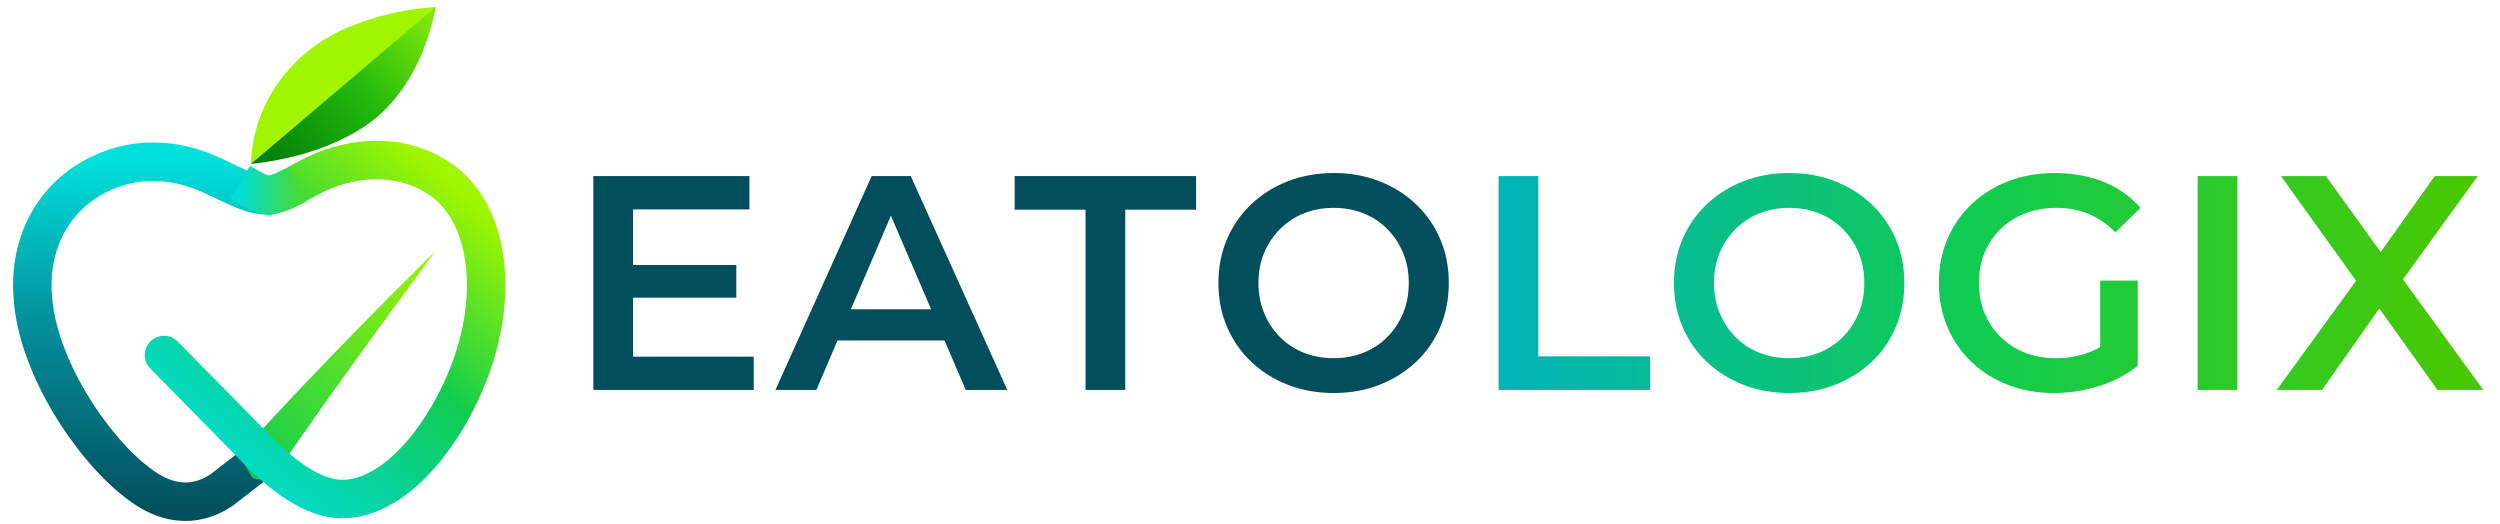
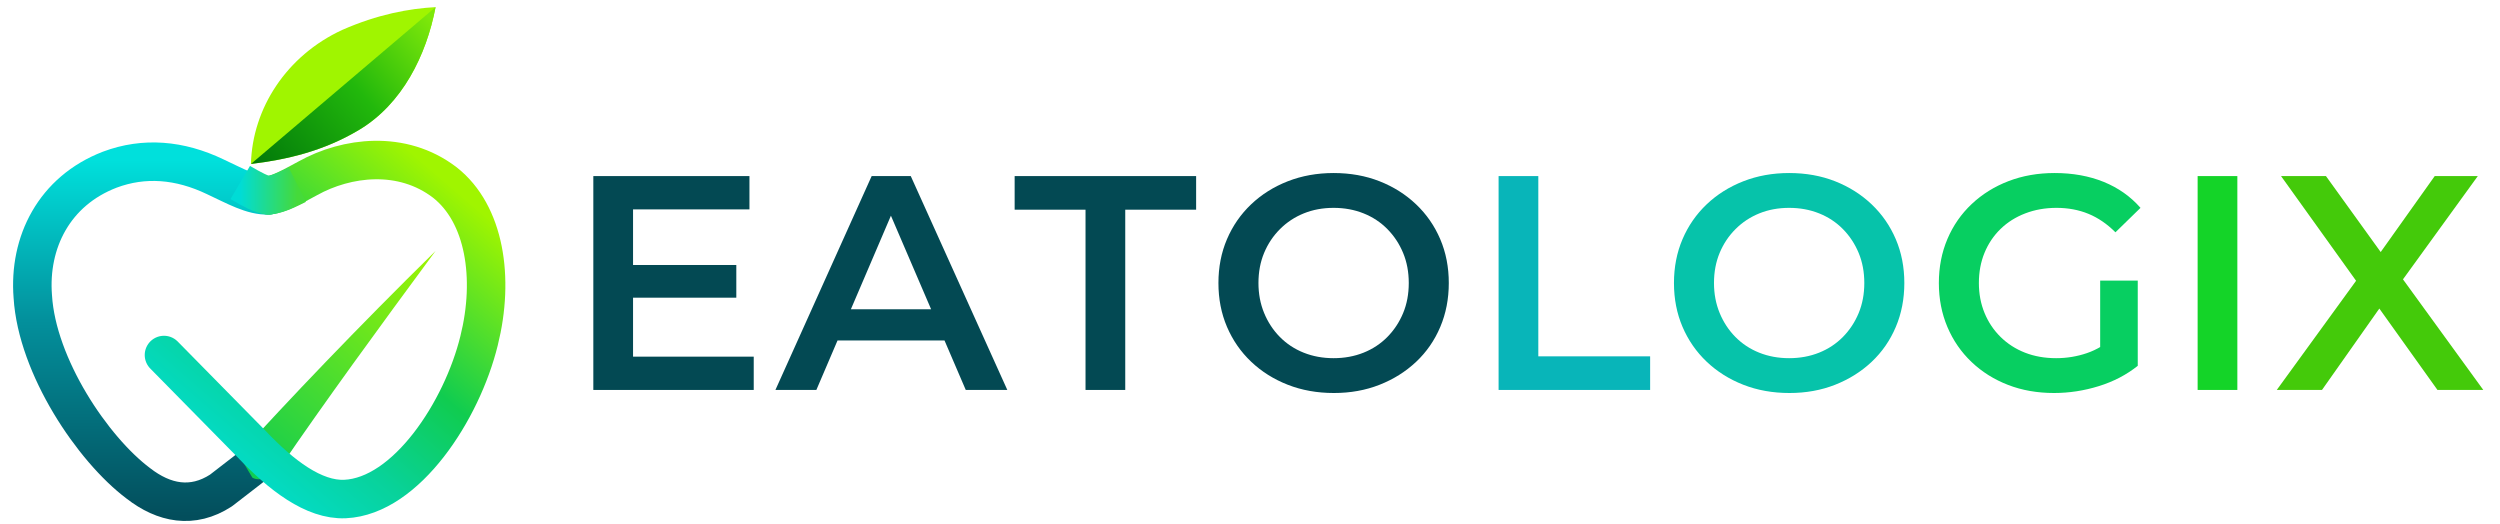
<svg xmlns="http://www.w3.org/2000/svg" viewBox="398 46 3506.857 734" role="img" aria-label="EATOLOGIX">
  <defs>
    <linearGradient id="hL" gradientUnits="userSpaceOnUse" x1="0" y1="270" x2="0" y2="770">
      <stop offset="0" stop-color="#00E0DC" />
      <stop offset=".45" stop-color="#03909C" />
      <stop offset="1" stop-color="#034E5C" />
    </linearGradient>
    <linearGradient id="hR" gradientUnits="userSpaceOnUse" x1="640" y1="700" x2="1000" y2="280">
      <stop offset="0" stop-color="#00E0DC" />
      <stop offset=".32" stop-color="#08D29A" />
      <stop offset=".58" stop-color="#10CC50" />
      <stop offset="1" stop-color="#A0F500" />
    </linearGradient>
    <linearGradient id="hB" gradientUnits="userSpaceOnUse" x1="745" y1="700" x2="1010" y2="395">
      <stop offset="0" stop-color="#10CC50" />
      <stop offset="1" stop-color="#A0F500" />
    </linearGradient>
    <linearGradient id="hN" gradientUnits="userSpaceOnUse" x1="735" y1="0" x2="815" y2="0">
      <stop offset="0" stop-color="#00DCD6" />
      <stop offset="1" stop-color="#45DA3A" />
    </linearGradient>
    <linearGradient id="hF" gradientUnits="userSpaceOnUse" x1="760" y1="275" x2="1000" y2="70">
      <stop offset="0" stop-color="#027A0A" />
      <stop offset=".55" stop-color="#22B80C" />
      <stop offset="1" stop-color="#7EE80A" />
    </linearGradient>
-     <linearGradient id="hW" gradientUnits="userSpaceOnUse" x1="2963" y1="0" x2="6288" y2="0">
-       <stop offset="0" stop-color="#00B2C0" />
-       <stop offset=".5" stop-color="#10CC50" />
-       <stop offset="1" stop-color="#4CC800" />
-     </linearGradient>
  </defs>
  <path d="M775,320 C752,321 728,307 700,294 C650,270 600,266 552,284 C474,314 438,386 444,462 C450,560 528,676 592,724 C628,752 668,760 708,734 L752,700" fill="none" stroke="url(#hL)" stroke-width="54" stroke-linecap="round" stroke-linejoin="round" />
  <path d="M733,684 C800,610 900,505 1009,398 C930,505 852,612 792,700 C780,716 762,722 752,716 Z" fill="url(#hB)" />
  <path d="M628,544 L752,670 C792,712 838,748 882,746 C968,742 1046,622 1070,524 C1092,436 1078,346 1022,302 C962,256 884,266 830,296 C806,309 790,318 775,320" fill="none" stroke="url(#hR)" stroke-width="54" stroke-linecap="round" stroke-linejoin="round" />
  <path d="M735,302 C752,312 765,319 775,320 C790,318 803,311 815,305" fill="none" stroke="url(#hN)" stroke-width="54" stroke-linecap="butt" />
  <path d="M750,276 C752,198 800,124 878,88 C928,66 972,58 1009,56 C996,124 962,192 902,228 C852,258 800,270 750,276 Z" fill="#A0F500" />
  <path d="M750,276 L1009,56 C996,124 962,192 902,228 C852,258 800,270 750,276 Z" fill="url(#hF)" />
  <g transform="translate(1190,593) scale(0.4285714)">
-     <path d="M214 -409H562V-302H214ZM224 -109H619V0H94V-700H605V-591H224ZM690.0 0 1005.0 -700H1133.0L1449.0 0H1313.0L1042.0 -631H1094.0L824.0 0ZM835.0 -162 870.0 -264H1248.0L1283.0 -162ZM1705.0 0V-590H1473.0V-700H2067.0V-590H1835.0V0ZM2518.0 10Q2436.0 10 2367.0 -17.0Q2298.0 -44 2247.0 -92.5Q2196.0 -141 2168.0 -206.5Q2140.0 -272 2140.0 -350Q2140.0 -428 2168.0 -493.5Q2196.0 -559 2247.0 -607.5Q2298.0 -656 2367.0 -683.0Q2436.0 -710 2517.0 -710Q2599.0 -710 2667.5 -683.0Q2736.0 -656 2787.0 -607.5Q2838.0 -559 2866.0 -493.5Q2894.0 -428 2894.0 -350Q2894.0 -272 2866.0 -206.0Q2838.0 -140 2787.0 -92.0Q2736.0 -44 2667.5 -17.0Q2599.0 10 2518.0 10ZM2517.0 -104Q2570.0 -104 2615.0 -122.0Q2660.0 -140 2693.0 -173.5Q2726.0 -207 2744.5 -251.5Q2763.0 -296 2763.0 -350Q2763.0 -404 2744.5 -448.5Q2726.0 -493 2693.0 -526.5Q2660.0 -560 2615.0 -578.0Q2570.0 -596 2517.0 -596Q2464.0 -596 2419.5 -578.0Q2375.0 -560 2341.5 -526.5Q2308.0 -493 2289.5 -448.5Q2271.0 -404 2271.0 -350Q2271.0 -297 2289.5 -252.0Q2308.0 -207 2341.0 -173.5Q2374.0 -140 2419.0 -122.0Q2464.0 -104 2517.0 -104Z" fill="#034E5C" />
-     <path d="M3057.0 0V-700H3187.0V-110H3553.0V0ZM4009.0 10Q3927.0 10 3858.0 -17.0Q3789.0 -44 3738.0 -92.5Q3687.0 -141 3659.0 -206.5Q3631.0 -272 3631.0 -350Q3631.0 -428 3659.0 -493.5Q3687.0 -559 3738.0 -607.5Q3789.0 -656 3858.0 -683.0Q3927.0 -710 4008.0 -710Q4090.0 -710 4158.5 -683.0Q4227.0 -656 4278.0 -607.5Q4329.0 -559 4357.0 -493.5Q4385.0 -428 4385.0 -350Q4385.0 -272 4357.0 -206.0Q4329.0 -140 4278.0 -92.0Q4227.0 -44 4158.5 -17.0Q4090.0 10 4009.0 10ZM4008.0 -104Q4061.0 -104 4106.0 -122.0Q4151.0 -140 4184.0 -173.5Q4217.0 -207 4235.5 -251.5Q4254.0 -296 4254.0 -350Q4254.0 -404 4235.5 -448.5Q4217.0 -493 4184.0 -526.5Q4151.0 -560 4106.0 -578.0Q4061.0 -596 4008.0 -596Q3955.0 -596 3910.5 -578.0Q3866.0 -560 3832.5 -526.5Q3799.0 -493 3780.5 -448.5Q3762.0 -404 3762.0 -350Q3762.0 -297 3780.5 -252.0Q3799.0 -207 3832.0 -173.5Q3865.0 -140 3910.0 -122.0Q3955.0 -104 4008.0 -104ZM4875.0 10Q4793.0 10 4724.5 -16.5Q4656.0 -43 4605.0 -91.5Q4554.0 -140 4526.0 -206.0Q4498.0 -272 4498.0 -350Q4498.0 -428 4526.0 -494.0Q4554.0 -560 4605.5 -608.5Q4657.0 -657 4726.0 -683.5Q4795.0 -710 4877.0 -710Q4966.0 -710 5037.5 -681.0Q5109.0 -652 5158.0 -596L5076.0 -516Q5035.0 -557 4987.5 -576.5Q4940.0 -596 4883.0 -596Q4828.0 -596 4781.0 -578.0Q4734.0 -560 4700.0 -527.0Q4666.0 -494 4647.5 -449.0Q4629.0 -404 4629.0 -350Q4629.0 -297 4647.5 -252.0Q4666.0 -207 4700.0 -173.5Q4734.0 -140 4780.0 -122.0Q4826.0 -104 4882.0 -104Q4934.0 -104 4982.5 -120.5Q5031.0 -137 5075.0 -176L5149.0 -79Q5094.0 -35 5021.5 -12.5Q4949.0 10 4875.0 10ZM5026.0 -96V-358H5149.0V-79ZM5345.0 0V-700H5475.0V0ZM5604.0 0 5899.0 -406V-308L5618.0 -700H5765.0L5974.0 -410L5914.0 -409L6121.0 -700H6262.0L5983.0 -315V-409L6280.0 0H6130.0L5910.0 -308H5969.0L5752.0 0Z" fill="url(#hW)" />
+     <path d="M214 -409H562V-302H214ZM224 -109H619V0H94V-700H605V-591H224Z" fill="#034953" />
+     <path d="M690.0 0 1005.0 -700H1133.0L1449.0 0H1313.0L1042.0 -631H1094.0L824.0 0ZM835.0 -162 870.0 -264H1248.0L1283.0 -162Z" fill="#034953" />
+     <path d="M1705.0 0V-590H1473.0V-700H2067.0V-590H1835.0V0Z" fill="#034953" />
+     <path d="M2518.0 10Q2436.0 10 2367.0 -17.0Q2298.0 -44 2247.0 -92.5Q2196.0 -141 2168.0 -206.5Q2140.0 -272 2140.0 -350Q2140.0 -428 2168.0 -493.5Q2196.0 -559 2247.0 -607.5Q2298.0 -656 2367.0 -683.0Q2436.0 -710 2517.0 -710Q2599.0 -710 2667.5 -683.0Q2736.0 -656 2787.0 -607.5Q2838.0 -559 2866.0 -493.5Q2894.0 -428 2894.0 -350Q2894.0 -272 2866.0 -206.0Q2838.0 -140 2787.0 -92.0Q2736.0 -44 2667.5 -17.0Q2599.0 10 2518.0 10ZM2517.0 -104Q2570.0 -104 2615.0 -122.0Q2660.0 -140 2693.0 -173.5Q2726.0 -207 2744.5 -251.5Q2763.0 -296 2763.0 -350Q2763.0 -404 2744.5 -448.5Q2726.0 -493 2693.0 -526.5Q2660.0 -560 2615.0 -578.0Q2570.0 -596 2517.0 -596Q2464.0 -596 2419.5 -578.0Q2375.0 -560 2341.5 -526.5Q2308.0 -493 2289.5 -448.5Q2271.0 -404 2271.0 -350Q2271.0 -297 2289.5 -252.0Q2308.0 -207 2341.0 -173.5Q2374.0 -140 2419.0 -122.0Q2464.0 -104 2517.0 -104Z" fill="#034953" />
+     <path d="M3057.0 0V-700H3187.0V-110H3553.0V0Z" fill="#08B5B9" />
+     <path d="M4009.0 10Q3927.0 10 3858.0 -17.0Q3789.0 -44 3738.0 -92.5Q3687.0 -141 3659.0 -206.5Q3631.0 -272 3631.0 -350Q3631.0 -428 3659.0 -493.5Q3687.0 -559 3738.0 -607.5Q3789.0 -656 3858.0 -683.0Q3927.0 -710 4008.0 -710Q4090.0 -710 4158.5 -683.0Q4227.0 -656 4278.0 -607.5Q4329.0 -559 4357.0 -493.5Q4385.0 -428 4385.0 -350Q4385.0 -272 4357.0 -206.0Q4329.0 -140 4278.0 -92.0Q4227.0 -44 4158.5 -17.0Q4090.0 10 4009.0 10ZM4008.0 -104Q4061.0 -104 4106.0 -122.0Q4151.0 -140 4184.0 -173.5Q4217.0 -207 4235.5 -251.5Q4254.0 -296 4254.0 -350Q4254.0 -404 4235.5 -448.5Q4217.0 -493 4184.0 -526.5Q4151.0 -560 4106.0 -578.0Q4061.0 -596 4008.0 -596Q3955.0 -596 3910.5 -578.0Q3866.0 -560 3832.5 -526.5Q3799.0 -493 3780.5 -448.5Q3762.0 -404 3762.0 -350Q3762.0 -297 3780.5 -252.0Q3799.0 -207 3832.0 -173.5Q3865.0 -140 3910.0 -122.0Q3955.0 -104 4008.0 -104Z" fill="#06C3AA" />
+     <path d="M4875.0 10Q4793.0 10 4724.5 -16.5Q4656.0 -43 4605.0 -91.5Q4554.0 -140 4526.0 -206.0Q4498.0 -272 4498.0 -350Q4498.0 -428 4526.0 -494.0Q4554.0 -560 4605.5 -608.5Q4657.0 -657 4726.0 -683.5Q4795.0 -710 4877.0 -710Q4966.0 -710 5037.5 -681.0Q5109.0 -652 5158.0 -596L5076.0 -516Q5035.0 -557 4987.5 -576.5Q4940.0 -596 4883.0 -596Q4828.0 -596 4781.0 -578.0Q4734.0 -560 4700.0 -527.0Q4666.0 -494 4647.5 -449.0Q4629.0 -404 4629.0 -350Q4629.0 -297 4647.5 -252.0Q4666.0 -207 4700.0 -173.5Q4734.0 -140 4780.0 -122.0Q4826.0 -104 4882.0 -104Q4934.0 -104 4982.5 -120.5Q5031.0 -137 5075.0 -176L5149.0 -79Q5094.0 -35 5021.5 -12.5Q4949.0 10 4875.0 10ZM5026.0 -96V-358H5149.0V-79Z" fill="#07CF61" />
+     <path d="M5345.0 0V-700H5475.0V0Z" fill="#14D428" />
+     <path d="M5604.0 0 5899.0 -406V-308L5618.0 -700H5765.0L5974.0 -410L5914.0 -409L6121.0 -700H6262.0L5983.0 -315V-409L6280.0 0H6130.0L5910.0 -308H5969.0L5752.0 0Z" fill="#44CA0A" />
  </g>
</svg>
